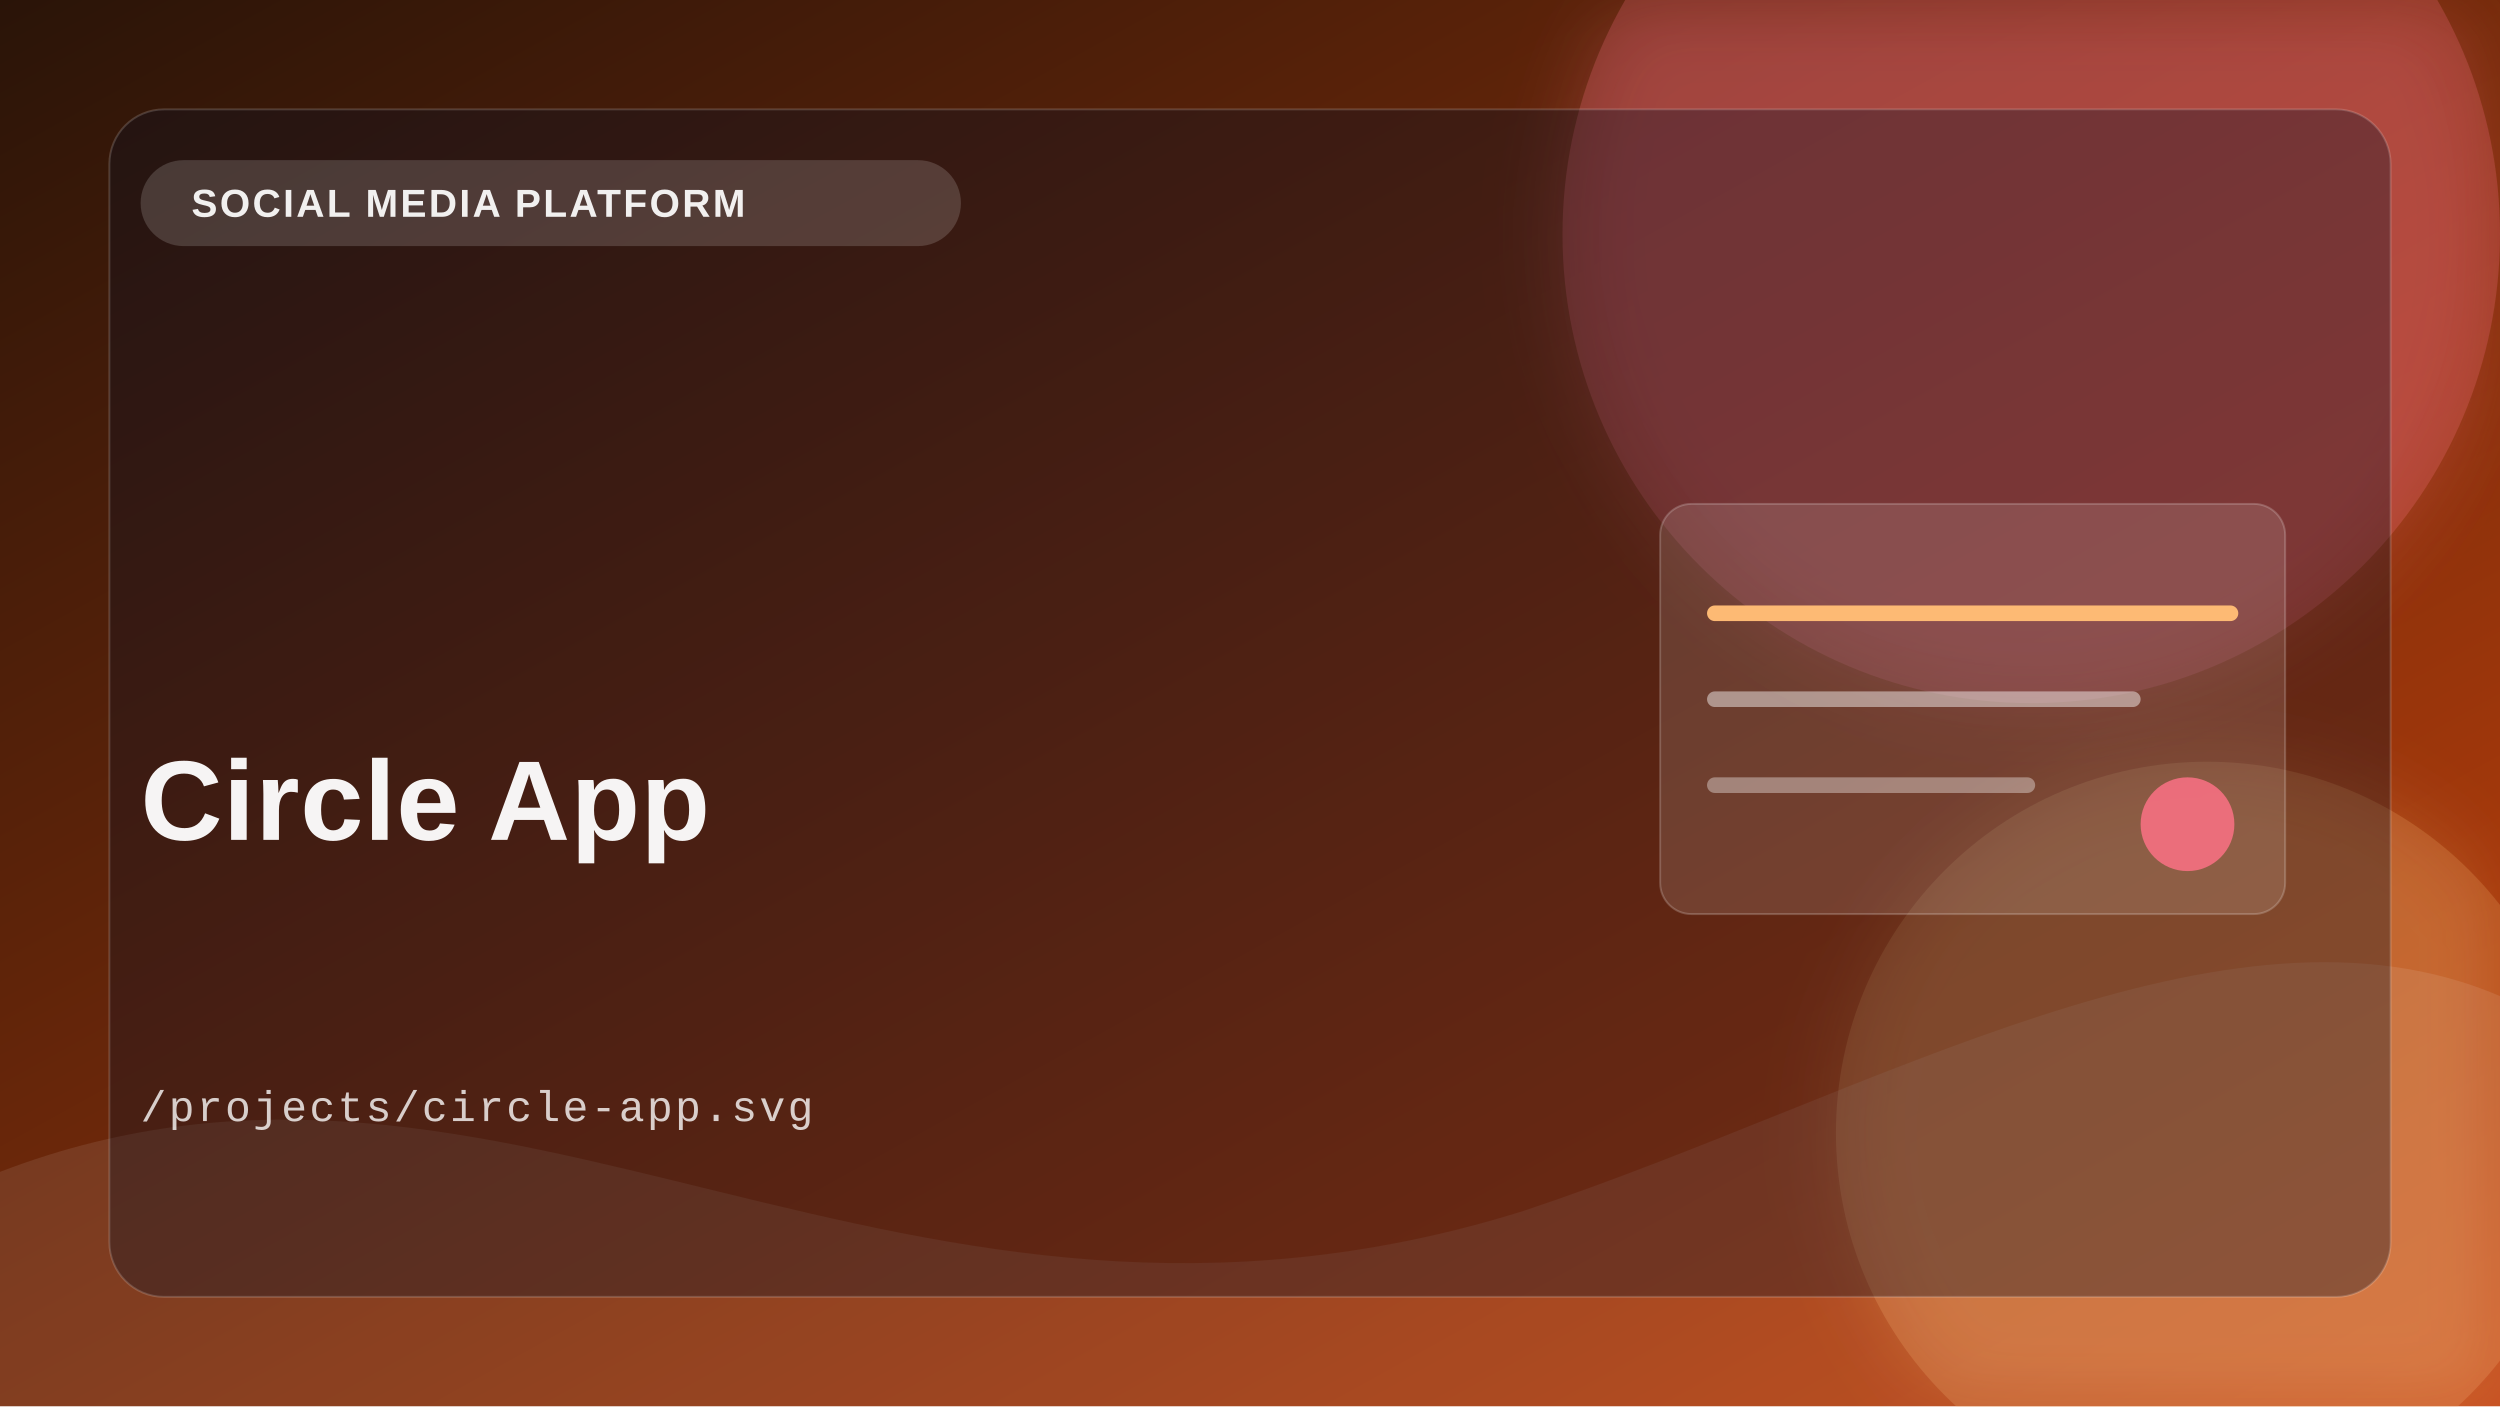
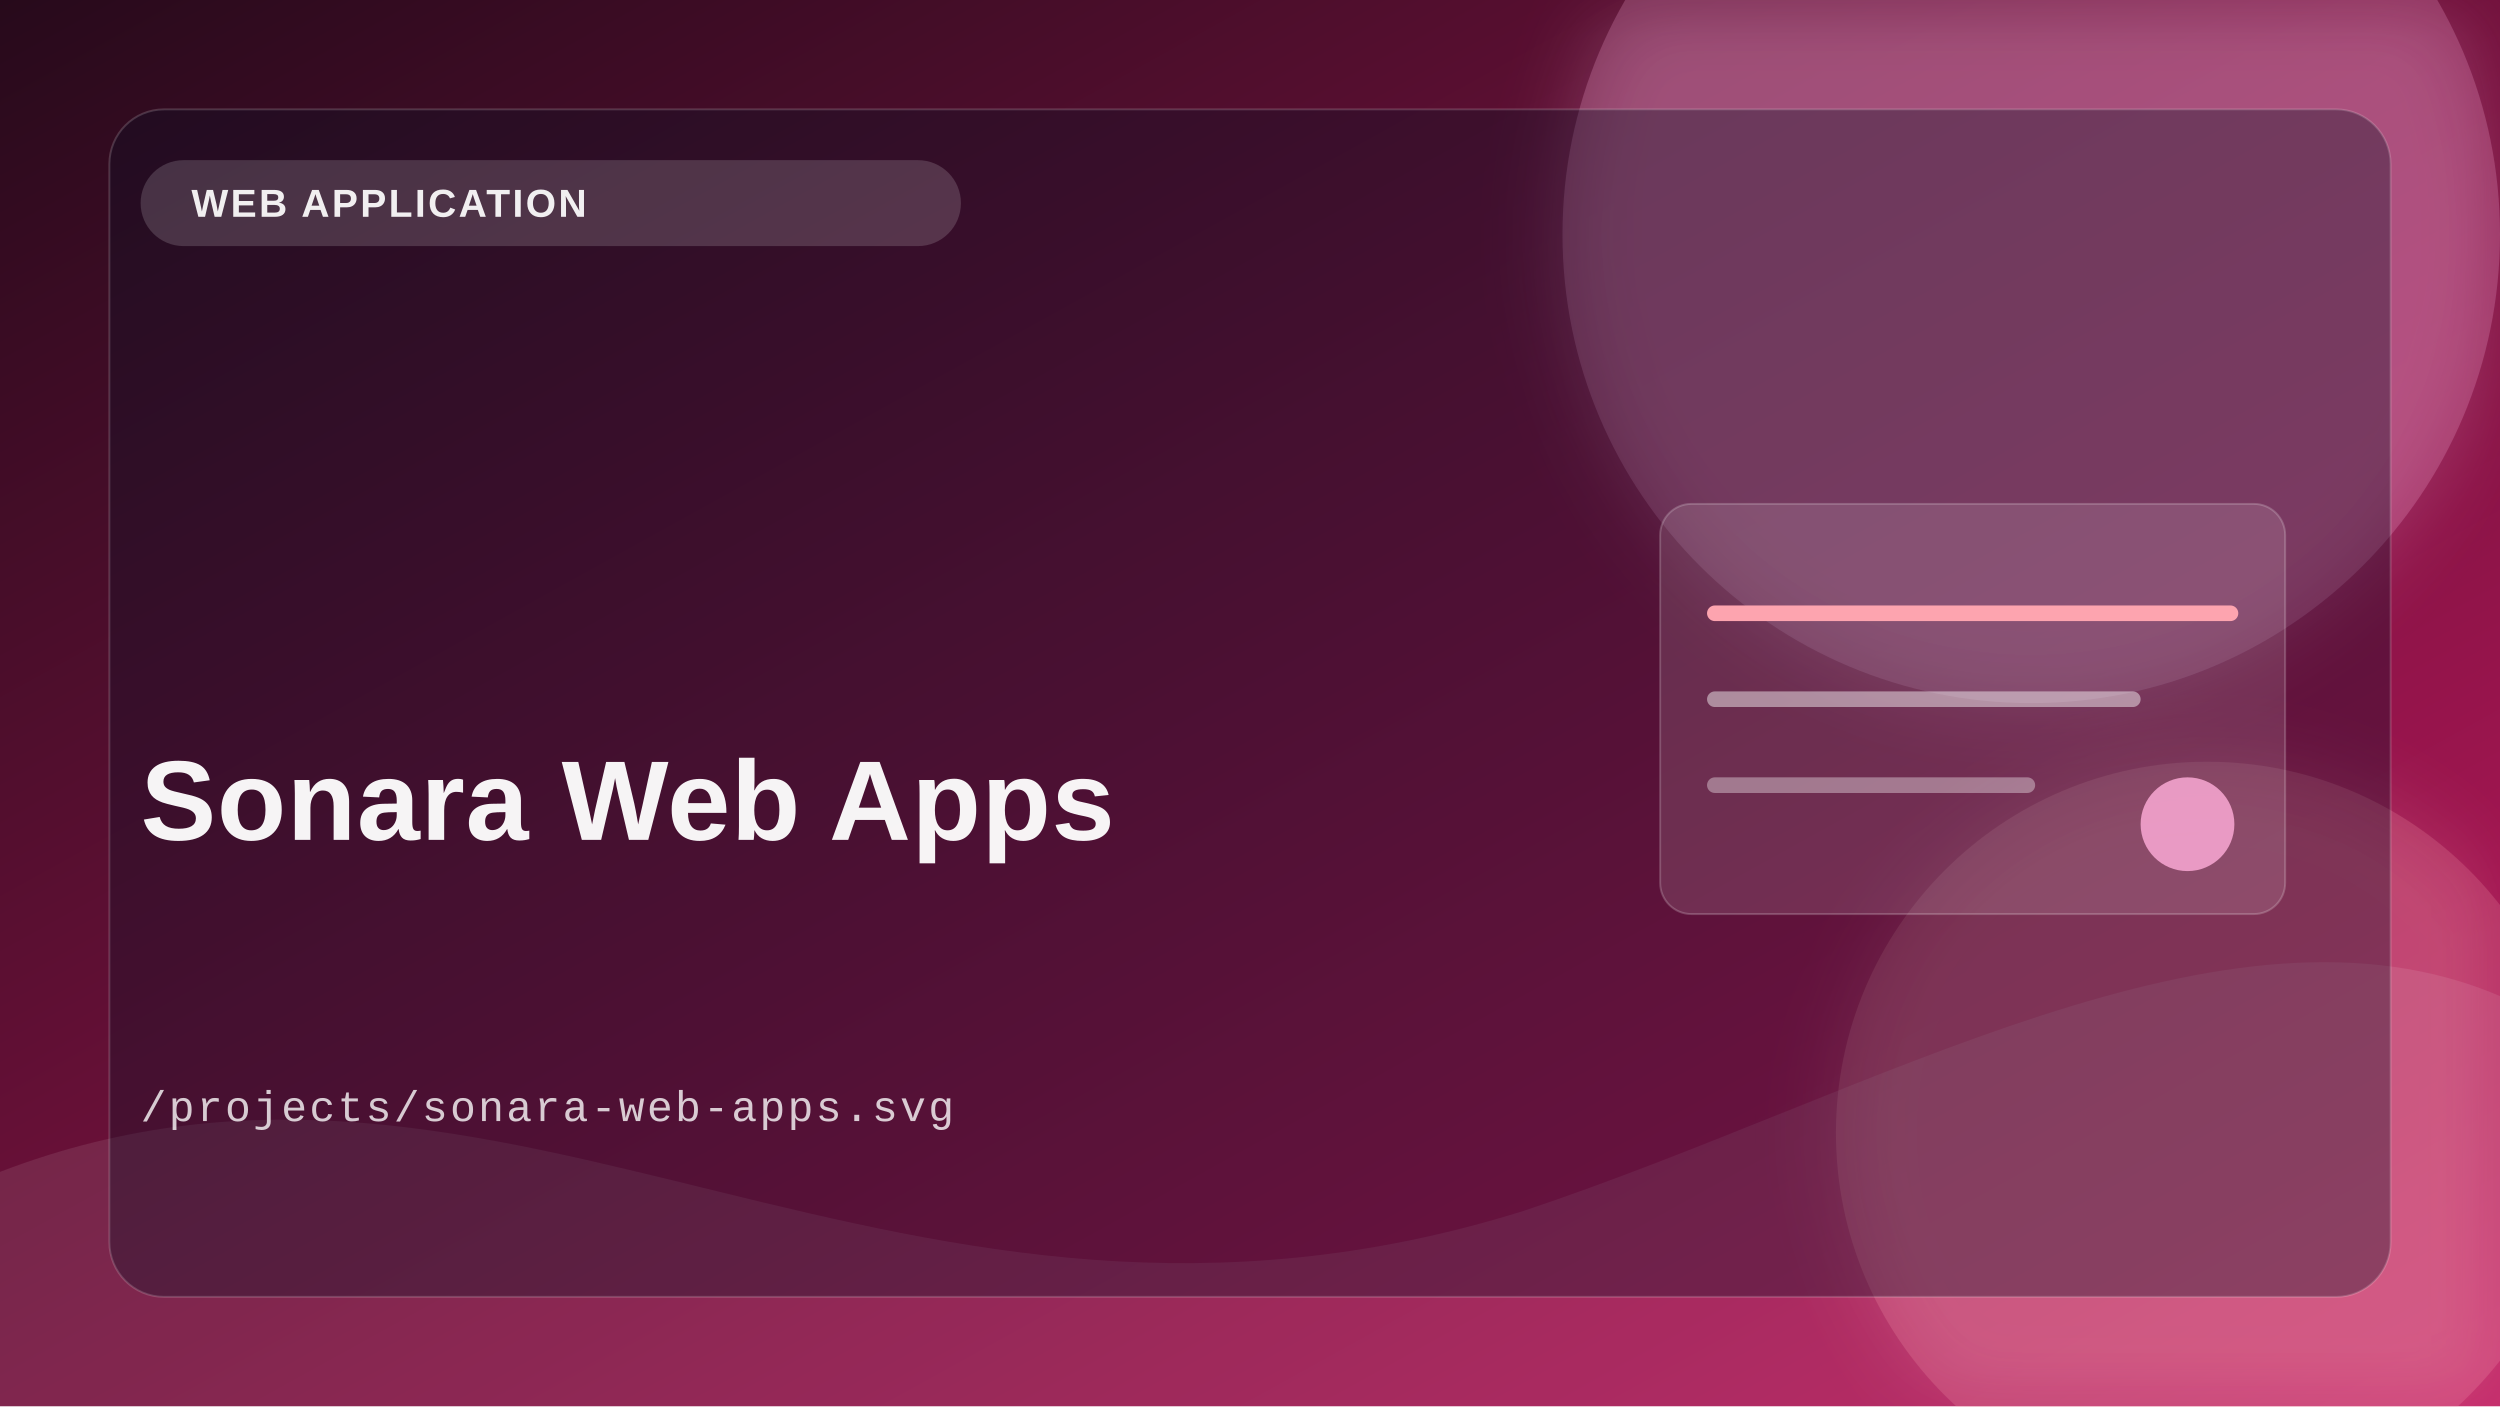
<svg xmlns="http://www.w3.org/2000/svg" width="1280" height="720" viewBox="0 0 1280 720" role="img" aria-labelledby="title desc">
  <defs>
    <linearGradient id="bg" x1="0" y1="0" x2="1" y2="1">
-       <stop offset="0%" stop-color="#2A1408" />
-       <stop offset="100%" stop-color="#C2410C" />
+       <stop offset="0%" stop-color="#270A1B" />
+       <stop offset="100%" stop-color="#BE185D" />
    </linearGradient>
    <filter id="softGlow" x="-30%" y="-30%" width="160%" height="160%">
      <feGaussianBlur stdDeviation="20" result="blur" />
      <feMerge>
        <feMergeNode in="blur" />
        <feMergeNode in="SourceGraphic" />
      </feMerge>
    </filter>
  </defs>
  <rect width="1280" height="720" fill="url(#bg)" />
-   <circle cx="1040" cy="120" r="240" fill="#FB7185" fill-opacity="0.24" filter="url(#softGlow)" />
-   <circle cx="1130" cy="580" r="190" fill="#FDBA74" fill-opacity="0.2" filter="url(#softGlow)" />
+   <circle cx="1040" cy="120" r="240" fill="#F9A8D4" fill-opacity="0.24" filter="url(#softGlow)" />
+   <circle cx="1130" cy="580" r="190" fill="#FDA4AF" fill-opacity="0.2" filter="url(#softGlow)" />
  <path d="M0 600 C260 500 460 720 780 620 C960 560 1140 450 1280 510 L1280 720 L0 720 Z" fill="rgba(255,255,255,0.09)" />
  <rect x="56" y="56" width="1168" height="608" rx="28" fill="rgba(8,15,36,0.34)" stroke="rgba(255,255,255,0.17)" />
  <rect x="72" y="82" width="420" height="44" rx="22" fill="rgba(255,255,255,0.16)" />
-   <text x="98" y="111" fill="rgba(255,255,255,0.92)" font-size="20" font-family="Segoe UI, Arial, sans-serif" font-weight="600" letter-spacing="1.2">SOCIAL MEDIA PLATFORM</text>
-   <text x="72" y="430" fill="rgba(255,255,255,0.95)" font-size="58" font-family="Segoe UI, Arial, sans-serif" font-weight="700" letter-spacing="0.4">Circle App</text>
-   <text x="72" y="574" fill="rgba(255,255,255,0.78)" font-size="22" font-family="Consolas, 'Courier New', monospace" letter-spacing="1.2">/projects/circle-app.svg</text>
+   <text x="98" y="111" fill="rgba(255,255,255,0.92)" font-size="20" font-family="Segoe UI, Arial, sans-serif" font-weight="600" letter-spacing="1.2">WEB APPLICATION</text>
+   <text x="72" y="430" fill="rgba(255,255,255,0.95)" font-size="58" font-family="Segoe UI, Arial, sans-serif" font-weight="700" letter-spacing="0.4">Sonara Web Apps</text>
+   <text x="72" y="574" fill="rgba(255,255,255,0.78)" font-size="22" font-family="Consolas, 'Courier New', monospace" letter-spacing="1.2">/projects/sonara-web-apps.svg</text>
  <g transform="translate(850 258)">
    <rect x="0" y="0" width="320" height="210" rx="16" fill="rgba(255,255,255,0.12)" stroke="rgba(255,255,255,0.2)" />
-     <path d="M28 56 H292" stroke="#FDBA74" stroke-width="8" stroke-linecap="round" />
+     <path d="M28 56 H292" stroke="#FDA4AF" stroke-width="8" stroke-linecap="round" />
    <path d="M28 100 H242" stroke="rgba(255,255,255,0.45)" stroke-width="8" stroke-linecap="round" />
    <path d="M28 144 H188" stroke="rgba(255,255,255,0.36)" stroke-width="8" stroke-linecap="round" />
-     <circle cx="270" cy="164" r="24" fill="#FB7185" fill-opacity="0.85" />
+     <circle cx="270" cy="164" r="24" fill="#F9A8D4" fill-opacity="0.85" />
  </g>
</svg>
